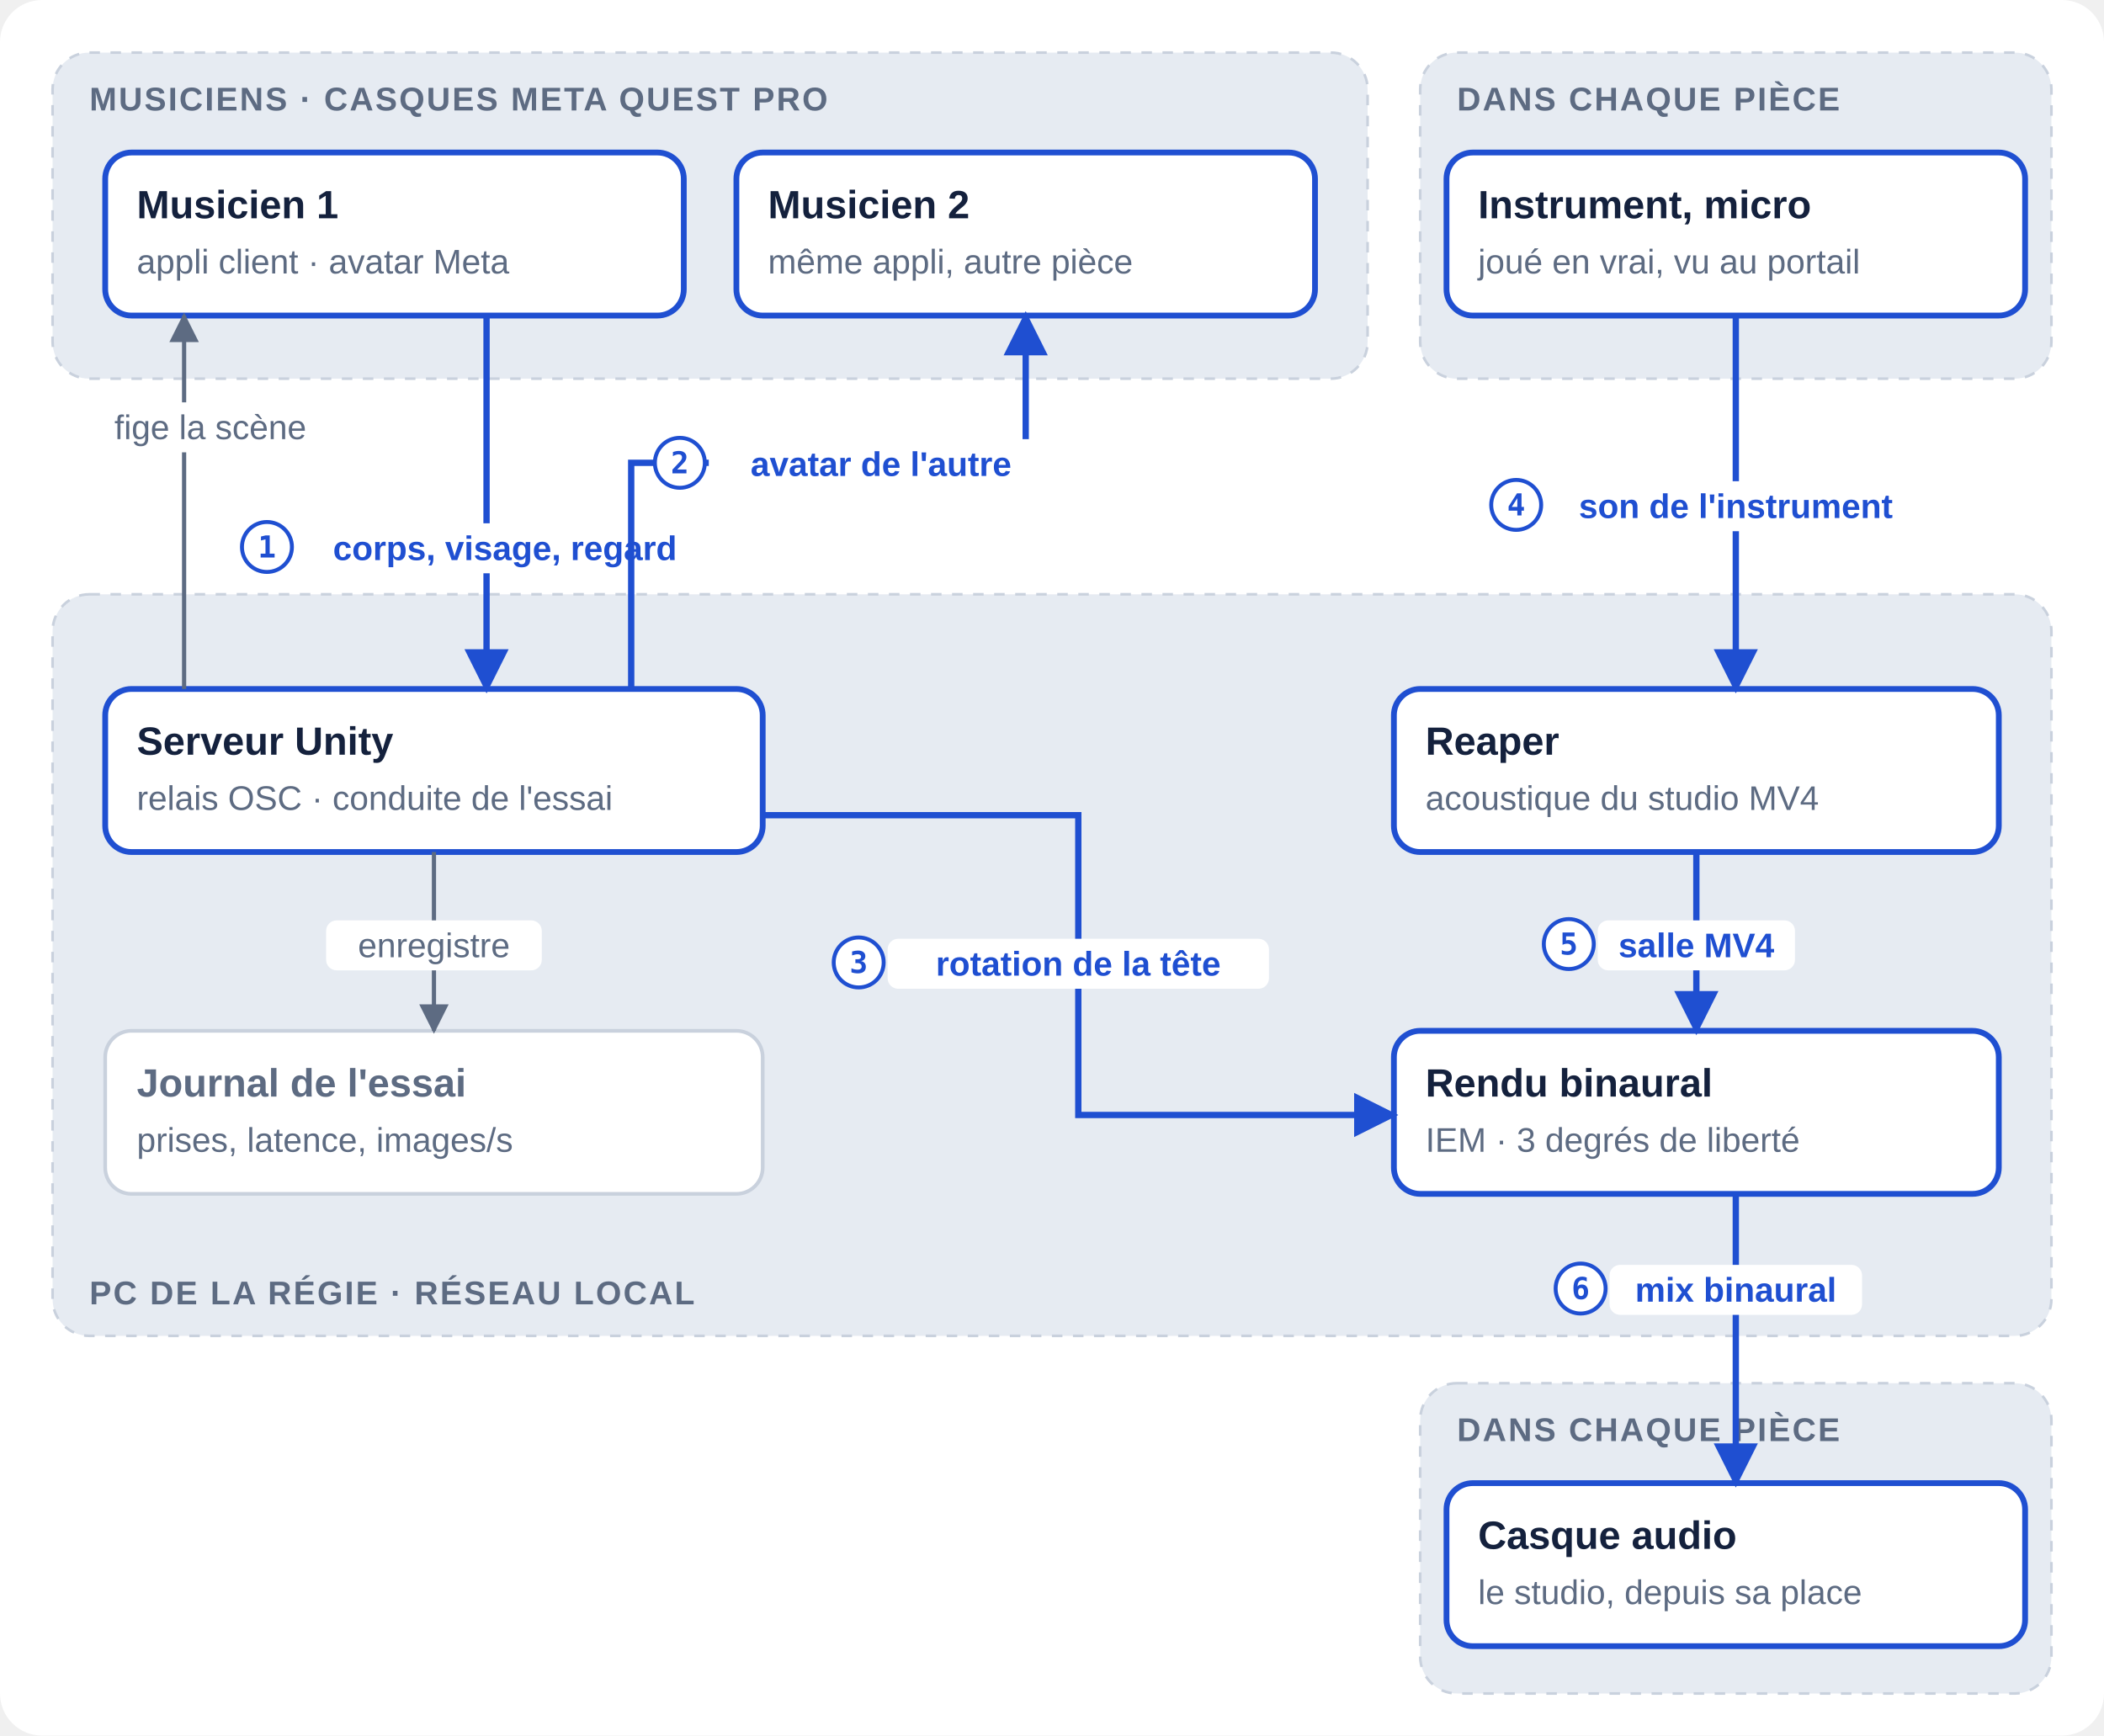
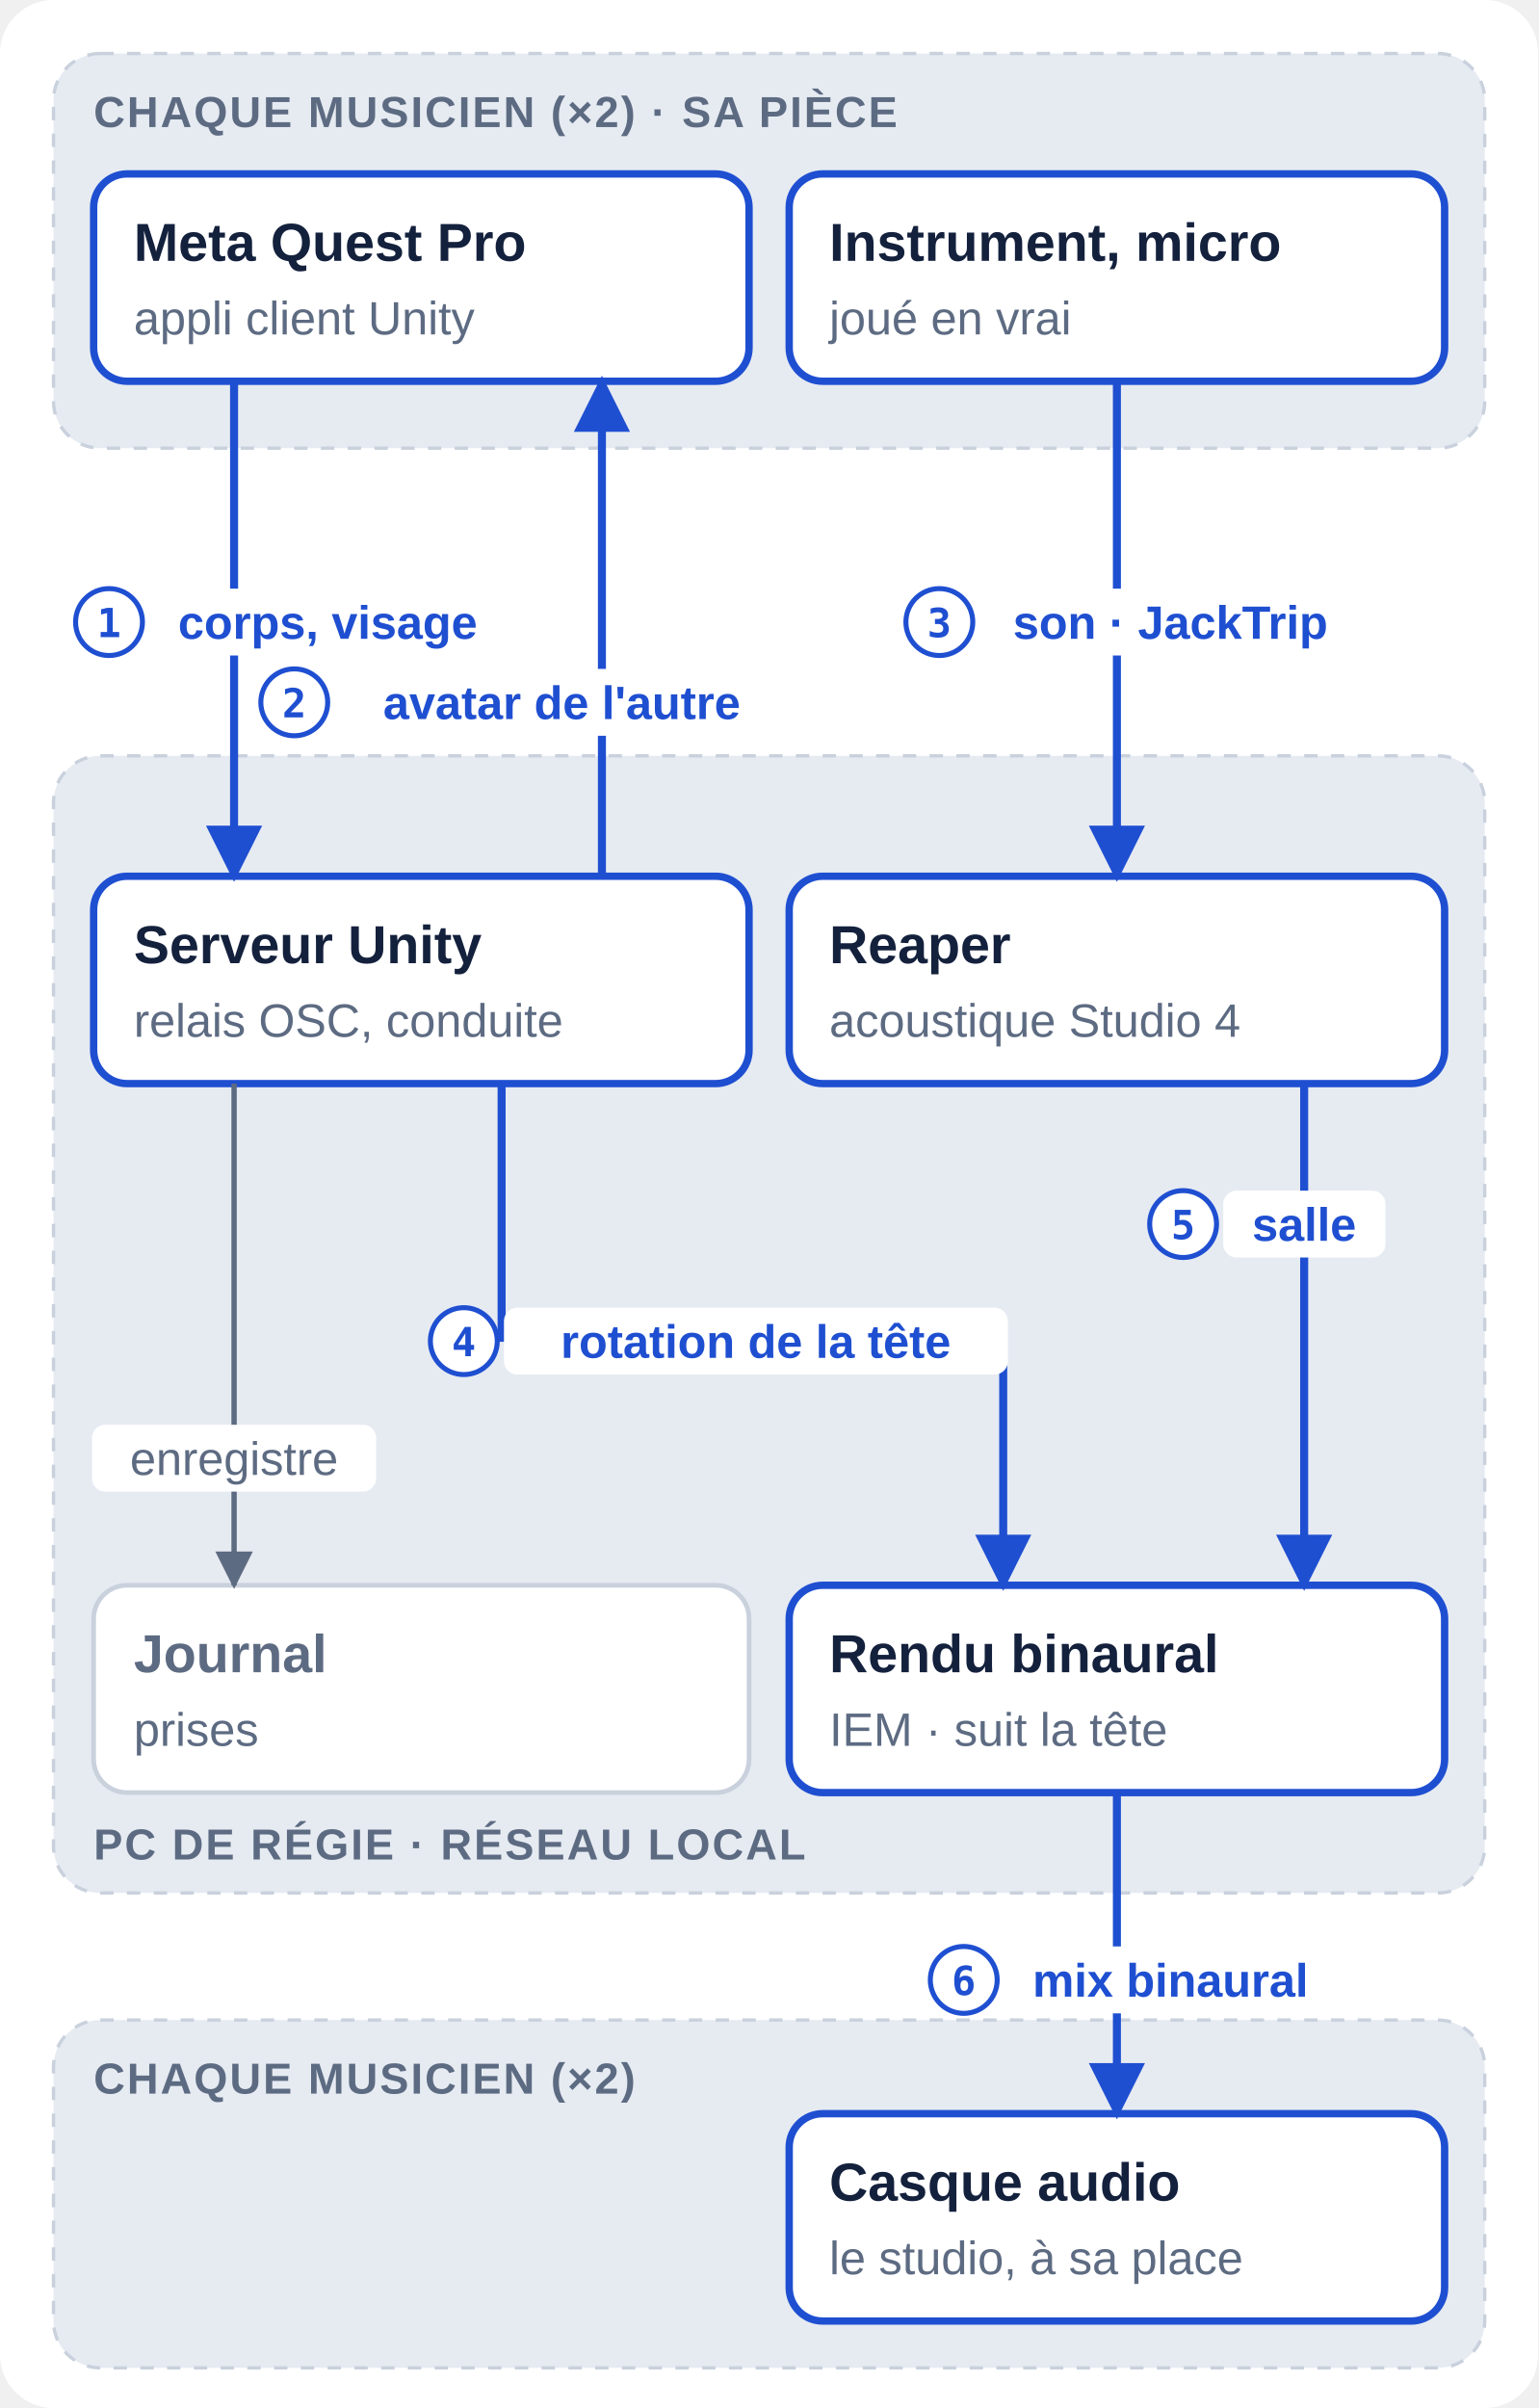
- <svg xmlns="http://www.w3.org/2000/svg" viewBox="0 0 800 660" width="800" height="660" font-family="IBM Plex Sans, Segoe UI, Helvetica Neue, Arial, sans-serif" role="img" aria-label="Architecture de Maida Vale VR Studio">
+ <svg xmlns="http://www.w3.org/2000/svg" viewBox="0 0 460 720" width="460" height="720" font-family="IBM Plex Sans, Segoe UI, Helvetica Neue, Arial, sans-serif" role="img" aria-label="Architecture de Maida Vale VR Studio">
  <defs>
    <marker id="m" viewBox="0 0 10 10" refX="9" refY="5" markerWidth="7" markerHeight="7" orient="auto-start-reverse">
      <path d="M0 0L10 5L0 10z" fill="#5d6b82" />
    </marker>
    <marker id="a" viewBox="0 0 10 10" refX="9" refY="5" markerWidth="7" markerHeight="7" orient="auto-start-reverse">
      <path d="M0 0L10 5L0 10z" fill="#1f4fd1" />
    </marker>
  </defs>
-   <rect width="800" height="660" rx="16" fill="#ffffff" />
-   <rect x="20" y="20" width="500" height="124" rx="14" fill="#e6ebf2" stroke="#c9d1dd" stroke-dasharray="4 4" />
-   <text x="34" y="42" fill="#5d6b82" font-size="12.5" font-weight="600" letter-spacing=".72">MUSICIENS · CASQUES META QUEST PRO</text>
-   <rect x="540" y="20" width="240" height="124" rx="14" fill="#e6ebf2" stroke="#c9d1dd" stroke-dasharray="4 4" />
-   <text x="554" y="42" fill="#5d6b82" font-size="12.5" font-weight="600" letter-spacing=".72">DANS CHAQUE PIÈCE</text>
-   <rect x="20" y="226" width="760" height="282" rx="14" fill="#e6ebf2" stroke="#c9d1dd" stroke-dasharray="4 4" />
-   <text x="34" y="496" fill="#5d6b82" font-size="12.5" font-weight="600" letter-spacing=".72">PC DE LA RÉGIE · RÉSEAU LOCAL</text>
-   <rect x="540" y="526" width="240" height="118" rx="14" fill="#e6ebf2" stroke="#c9d1dd" stroke-dasharray="4 4" />
-   <text x="554" y="548" fill="#5d6b82" font-size="12.5" font-weight="600" letter-spacing=".72">DANS CHAQUE PIÈCE</text>
-   <rect x="40" y="58" width="220" height="62" rx="10" fill="#fff" stroke="#1f4fd1" stroke-width="2.2" />
-   <text x="52" y="83" fill="#14213d" font-size="15" font-weight="600">Musicien 1</text>
-   <text x="52" y="104" fill="#5d6b82" font-size="13">appli client · avatar Meta</text>
-   <rect x="280" y="58" width="220" height="62" rx="10" fill="#fff" stroke="#1f4fd1" stroke-width="2.2" />
-   <text x="292" y="83" fill="#14213d" font-size="15" font-weight="600">Musicien 2</text>
-   <text x="292" y="104" fill="#5d6b82" font-size="13">même appli, autre pièce</text>
-   <rect x="550" y="58" width="220" height="62" rx="10" fill="#fff" stroke="#1f4fd1" stroke-width="2.2" />
-   <text x="562" y="83" fill="#14213d" font-size="15" font-weight="600">Instrument, micro</text>
-   <text x="562" y="104" fill="#5d6b82" font-size="13">joué en vrai, vu au portail</text>
-   <rect x="40" y="262" width="250" height="62" rx="10" fill="#fff" stroke="#1f4fd1" stroke-width="2.2" />
-   <text x="52" y="287" fill="#14213d" font-size="15" font-weight="600">Serveur Unity</text>
-   <text x="52" y="308" fill="#5d6b82" font-size="13">relais OSC · conduite de l'essai</text>
-   <rect x="530" y="262" width="230" height="62" rx="10" fill="#fff" stroke="#1f4fd1" stroke-width="2.2" />
-   <text x="542" y="287" fill="#14213d" font-size="15" font-weight="600">Reaper</text>
-   <text x="542" y="308" fill="#5d6b82" font-size="13">acoustique du studio MV4</text>
-   <rect x="530" y="392" width="230" height="62" rx="10" fill="#fff" stroke="#1f4fd1" stroke-width="2.2" />
-   <text x="542" y="417" fill="#14213d" font-size="15" font-weight="600">Rendu binaural</text>
-   <text x="542" y="438" fill="#5d6b82" font-size="13">IEM · 3 degrés de liberté</text>
-   <rect x="40" y="392" width="250" height="62" rx="10" fill="#fff" stroke="#c9d1dd" stroke-width="1.4" />
-   <text x="52" y="417" fill="#5d6b82" font-size="15" font-weight="600">Journal de l'essai</text>
-   <text x="52" y="438" fill="#5d6b82" font-size="13">prises, latence, images/s</text>
-   <rect x="550" y="564" width="220" height="62" rx="10" fill="#fff" stroke="#1f4fd1" stroke-width="2.2" />
-   <text x="562" y="589" fill="#14213d" font-size="15" font-weight="600">Casque audio</text>
-   <text x="562" y="610" fill="#5d6b82" font-size="13">le studio, depuis sa place</text>
-   <path d="M185 120L185 262" fill="none" stroke="#1f4fd1" stroke-width="2.4" marker-end="url(#a)" />
-   <rect x="112.5" y="199" width="159.0" height="19" rx="4" fill="#fff" />
-   <text x="192" y="213" text-anchor="middle" fill="#1f4fd1" font-size="13" font-weight="600">corps, visage, regard</text>
-   <circle cx="101.5" cy="208" r="9.5" fill="#fff" stroke="#1f4fd1" stroke-width="1.5" />
-   <text x="101.5" y="212" text-anchor="middle" fill="#1f4fd1" font-size="11.5" font-weight="700" font-family="IBM Plex Mono, Consolas, monospace">1</text>
-   <path d="M240 262L240 176L390 176L390 120" fill="none" stroke="#1f4fd1" stroke-width="2.4" marker-end="url(#a)" />
-   <rect x="269.5" y="167" width="131.0" height="19" rx="4" fill="#fff" />
-   <text x="335" y="181" text-anchor="middle" fill="#1f4fd1" font-size="13" font-weight="600">avatar de l'autre</text>
-   <circle cx="258.5" cy="176" r="9.5" fill="#fff" stroke="#1f4fd1" stroke-width="1.5" />
-   <text x="258.5" y="180" text-anchor="middle" fill="#1f4fd1" font-size="11.5" font-weight="700" font-family="IBM Plex Mono, Consolas, monospace">2</text>
-   <path d="M290 310L410 310L410 424L530 424" fill="none" stroke="#1f4fd1" stroke-width="2.4" marker-end="url(#a)" />
-   <rect x="337.5" y="357" width="145.0" height="19" rx="4" fill="#fff" />
-   <text x="410" y="371" text-anchor="middle" fill="#1f4fd1" font-size="13" font-weight="600">rotation de la tête</text>
-   <circle cx="326.5" cy="366" r="9.5" fill="#fff" stroke="#1f4fd1" stroke-width="1.5" />
-   <text x="326.5" y="370" text-anchor="middle" fill="#1f4fd1" font-size="11.5" font-weight="700" font-family="IBM Plex Mono, Consolas, monospace">3</text>
-   <path d="M660 120L660 262" fill="none" stroke="#1f4fd1" stroke-width="2.4" marker-end="url(#a)" />
-   <rect x="587.5" y="183" width="145.0" height="19" rx="4" fill="#fff" />
-   <text x="660" y="197" text-anchor="middle" fill="#1f4fd1" font-size="13" font-weight="600">son de l'instrument</text>
-   <circle cx="576.5" cy="192" r="9.5" fill="#fff" stroke="#1f4fd1" stroke-width="1.5" />
-   <text x="576.5" y="196" text-anchor="middle" fill="#1f4fd1" font-size="11.5" font-weight="700" font-family="IBM Plex Mono, Consolas, monospace">4</text>
-   <path d="M645 324L645 392" fill="none" stroke="#1f4fd1" stroke-width="2.4" marker-end="url(#a)" />
-   <rect x="607.5" y="350" width="75.0" height="19" rx="4" fill="#fff" />
-   <text x="645" y="364" text-anchor="middle" fill="#1f4fd1" font-size="13" font-weight="600">salle MV4</text>
-   <circle cx="596.5" cy="359" r="9.5" fill="#fff" stroke="#1f4fd1" stroke-width="1.5" />
-   <text x="596.5" y="363" text-anchor="middle" fill="#1f4fd1" font-size="11.5" font-weight="700" font-family="IBM Plex Mono, Consolas, monospace">5</text>
-   <path d="M660 454L660 564" fill="none" stroke="#1f4fd1" stroke-width="2.4" marker-end="url(#a)" />
-   <rect x="612.0" y="481" width="96.0" height="19" rx="4" fill="#fff" />
-   <text x="660" y="495" text-anchor="middle" fill="#1f4fd1" font-size="13" font-weight="600">mix binaural</text>
-   <circle cx="601.0" cy="490" r="9.5" fill="#fff" stroke="#1f4fd1" stroke-width="1.5" />
-   <text x="601.0" y="494" text-anchor="middle" fill="#1f4fd1" font-size="11.5" font-weight="700" font-family="IBM Plex Mono, Consolas, monospace">6</text>
-   <path d="M70 262L70 120" fill="none" stroke="#5d6b82" stroke-width="1.6" marker-end="url(#m)" />
-   <rect x="28.5" y="153" width="103.0" height="19" rx="4" fill="#fff" />
-   <text x="80" y="167" text-anchor="middle" fill="#5d6b82" font-size="13" font-weight="400">fige la scène</text>
-   <path d="M165 324L165 392" fill="none" stroke="#5d6b82" stroke-width="1.6" marker-end="url(#m)" />
-   <rect x="124.0" y="350" width="82.0" height="19" rx="4" fill="#fff" />
-   <text x="165" y="364" text-anchor="middle" fill="#5d6b82" font-size="13" font-weight="400">enregistre</text>
+   <rect width="460" height="720" rx="16" fill="#ffffff" />
+   <rect x="16" y="16" width="428" height="118" rx="14" fill="#e6ebf2" stroke="#c9d1dd" stroke-dasharray="4 4" />
+   <text x="28" y="38" fill="#5d6b82" font-size="13" font-weight="600" letter-spacing=".6">CHAQUE MUSICIEN (×2) · SA PIÈCE</text>
+   <rect x="16" y="226" width="428" height="340" rx="14" fill="#e6ebf2" stroke="#c9d1dd" stroke-dasharray="4 4" />
+   <text x="28" y="556" fill="#5d6b82" font-size="13" font-weight="600" letter-spacing=".6">PC DE RÉGIE · RÉSEAU LOCAL</text>
+   <rect x="16" y="604" width="428" height="104" rx="14" fill="#e6ebf2" stroke="#c9d1dd" stroke-dasharray="4 4" />
+   <text x="28" y="626" fill="#5d6b82" font-size="13" font-weight="600" letter-spacing=".6">CHAQUE MUSICIEN (×2)</text>
+   <rect x="28" y="52" width="196" height="62" rx="10" fill="#fff" stroke="#1f4fd1" stroke-width="2.2" />
+   <text x="40" y="78" fill="#14213d" font-size="16" font-weight="600">Meta Quest Pro</text>
+   <text x="40" y="100" fill="#5d6b82" font-size="14">appli client Unity</text>
+   <rect x="236" y="52" width="196" height="62" rx="10" fill="#fff" stroke="#1f4fd1" stroke-width="2.2" />
+   <text x="248" y="78" fill="#14213d" font-size="16" font-weight="600">Instrument, micro</text>
+   <text x="248" y="100" fill="#5d6b82" font-size="14">joué en vrai</text>
+   <rect x="28" y="262" width="196" height="62" rx="10" fill="#fff" stroke="#1f4fd1" stroke-width="2.2" />
+   <text x="40" y="288" fill="#14213d" font-size="16" font-weight="600">Serveur Unity</text>
+   <text x="40" y="310" fill="#5d6b82" font-size="14">relais OSC, conduite</text>
+   <rect x="236" y="262" width="196" height="62" rx="10" fill="#fff" stroke="#1f4fd1" stroke-width="2.2" />
+   <text x="248" y="288" fill="#14213d" font-size="16" font-weight="600">Reaper</text>
+   <text x="248" y="310" fill="#5d6b82" font-size="14">acoustique Studio 4</text>
+   <rect x="28" y="474" width="196" height="62" rx="10" fill="#fff" stroke="#c9d1dd" stroke-width="1.4" />
+   <text x="40" y="500" fill="#5d6b82" font-size="16" font-weight="600">Journal</text>
+   <text x="40" y="522" fill="#5d6b82" font-size="14">prises</text>
+   <rect x="236" y="474" width="196" height="62" rx="10" fill="#fff" stroke="#1f4fd1" stroke-width="2.2" />
+   <text x="248" y="500" fill="#14213d" font-size="16" font-weight="600">Rendu binaural</text>
+   <text x="248" y="522" fill="#5d6b82" font-size="14">IEM · suit la tête</text>
+   <rect x="236" y="632" width="196" height="62" rx="10" fill="#fff" stroke="#1f4fd1" stroke-width="2.2" />
+   <text x="248" y="658" fill="#14213d" font-size="16" font-weight="600">Casque audio</text>
+   <text x="248" y="680" fill="#5d6b82" font-size="14">le studio, à sa place</text>
+   <path d="M70 114L70 262" fill="none" stroke="#1f4fd1" stroke-width="2.4" marker-end="url(#a)" />
+   <rect x="44.6" y="176" width="106.9" height="20" rx="4" fill="#fff" />
+   <text x="98" y="191" text-anchor="middle" fill="#1f4fd1" font-size="14" font-weight="600">corps, visage</text>
+   <circle cx="32.6" cy="186" r="10" fill="#fff" stroke="#1f4fd1" stroke-width="1.5" />
+   <text x="32.6" y="190.5" text-anchor="middle" fill="#1f4fd1" font-size="12" font-weight="700" font-family="IBM Plex Mono, Consolas, monospace">1</text>
+   <path d="M180 262L180 114" fill="none" stroke="#1f4fd1" stroke-width="2.4" marker-end="url(#a)" />
+   <rect x="100.0" y="200" width="136.1" height="20" rx="4" fill="#fff" />
+   <text x="168" y="215" text-anchor="middle" fill="#1f4fd1" font-size="14" font-weight="600">avatar de l'autre</text>
+   <circle cx="88.0" cy="210" r="10" fill="#fff" stroke="#1f4fd1" stroke-width="1.5" />
+   <text x="88.0" y="214.5" text-anchor="middle" fill="#1f4fd1" font-size="12" font-weight="700" font-family="IBM Plex Mono, Consolas, monospace">2</text>
+   <path d="M334 114L334 262" fill="none" stroke="#1f4fd1" stroke-width="2.4" marker-end="url(#a)" />
+   <rect x="292.9" y="176" width="114.2" height="20" rx="4" fill="#fff" />
+   <text x="350" y="191" text-anchor="middle" fill="#1f4fd1" font-size="14" font-weight="600">son · JackTrip</text>
+   <circle cx="280.9" cy="186" r="10" fill="#fff" stroke="#1f4fd1" stroke-width="1.5" />
+   <text x="280.9" y="190.5" text-anchor="middle" fill="#1f4fd1" font-size="12" font-weight="700" font-family="IBM Plex Mono, Consolas, monospace">3</text>
+   <path d="M150 324L150 400L300 400L300 474" fill="none" stroke="#1f4fd1" stroke-width="2.4" marker-end="url(#a)" />
+   <rect x="150.7" y="391" width="150.7" height="20" rx="4" fill="#fff" />
+   <text x="226" y="406" text-anchor="middle" fill="#1f4fd1" font-size="14" font-weight="600">rotation de la tête</text>
+   <circle cx="138.7" cy="401" r="10" fill="#fff" stroke="#1f4fd1" stroke-width="1.5" />
+   <text x="138.7" y="405.5" text-anchor="middle" fill="#1f4fd1" font-size="12" font-weight="700" font-family="IBM Plex Mono, Consolas, monospace">4</text>
+   <path d="M390 324L390 474" fill="none" stroke="#1f4fd1" stroke-width="2.4" marker-end="url(#a)" />
+   <rect x="365.8" y="356" width="48.5" height="20" rx="4" fill="#fff" />
+   <text x="390" y="371" text-anchor="middle" fill="#1f4fd1" font-size="14" font-weight="600">salle</text>
+   <circle cx="353.8" cy="366" r="10" fill="#fff" stroke="#1f4fd1" stroke-width="1.5" />
+   <text x="353.8" y="370.5" text-anchor="middle" fill="#1f4fd1" font-size="12" font-weight="700" font-family="IBM Plex Mono, Consolas, monospace">5</text>
+   <path d="M334 536L334 632" fill="none" stroke="#1f4fd1" stroke-width="2.4" marker-end="url(#a)" />
+   <rect x="300.2" y="582" width="99.6" height="20" rx="4" fill="#fff" />
+   <text x="350" y="597" text-anchor="middle" fill="#1f4fd1" font-size="14" font-weight="600">mix binaural</text>
+   <circle cx="288.2" cy="592" r="10" fill="#fff" stroke="#1f4fd1" stroke-width="1.5" />
+   <text x="288.2" y="596.5" text-anchor="middle" fill="#1f4fd1" font-size="12" font-weight="700" font-family="IBM Plex Mono, Consolas, monospace">6</text>
+   <path d="M70 324L70 474" fill="none" stroke="#5d6b82" stroke-width="1.6" marker-end="url(#m)" />
+   <rect x="27.5" y="426" width="85.0" height="20" rx="4" fill="#fff" />
+   <text x="70" y="441" text-anchor="middle" fill="#5d6b82" font-size="14" font-weight="400">enregistre</text>
</svg>
